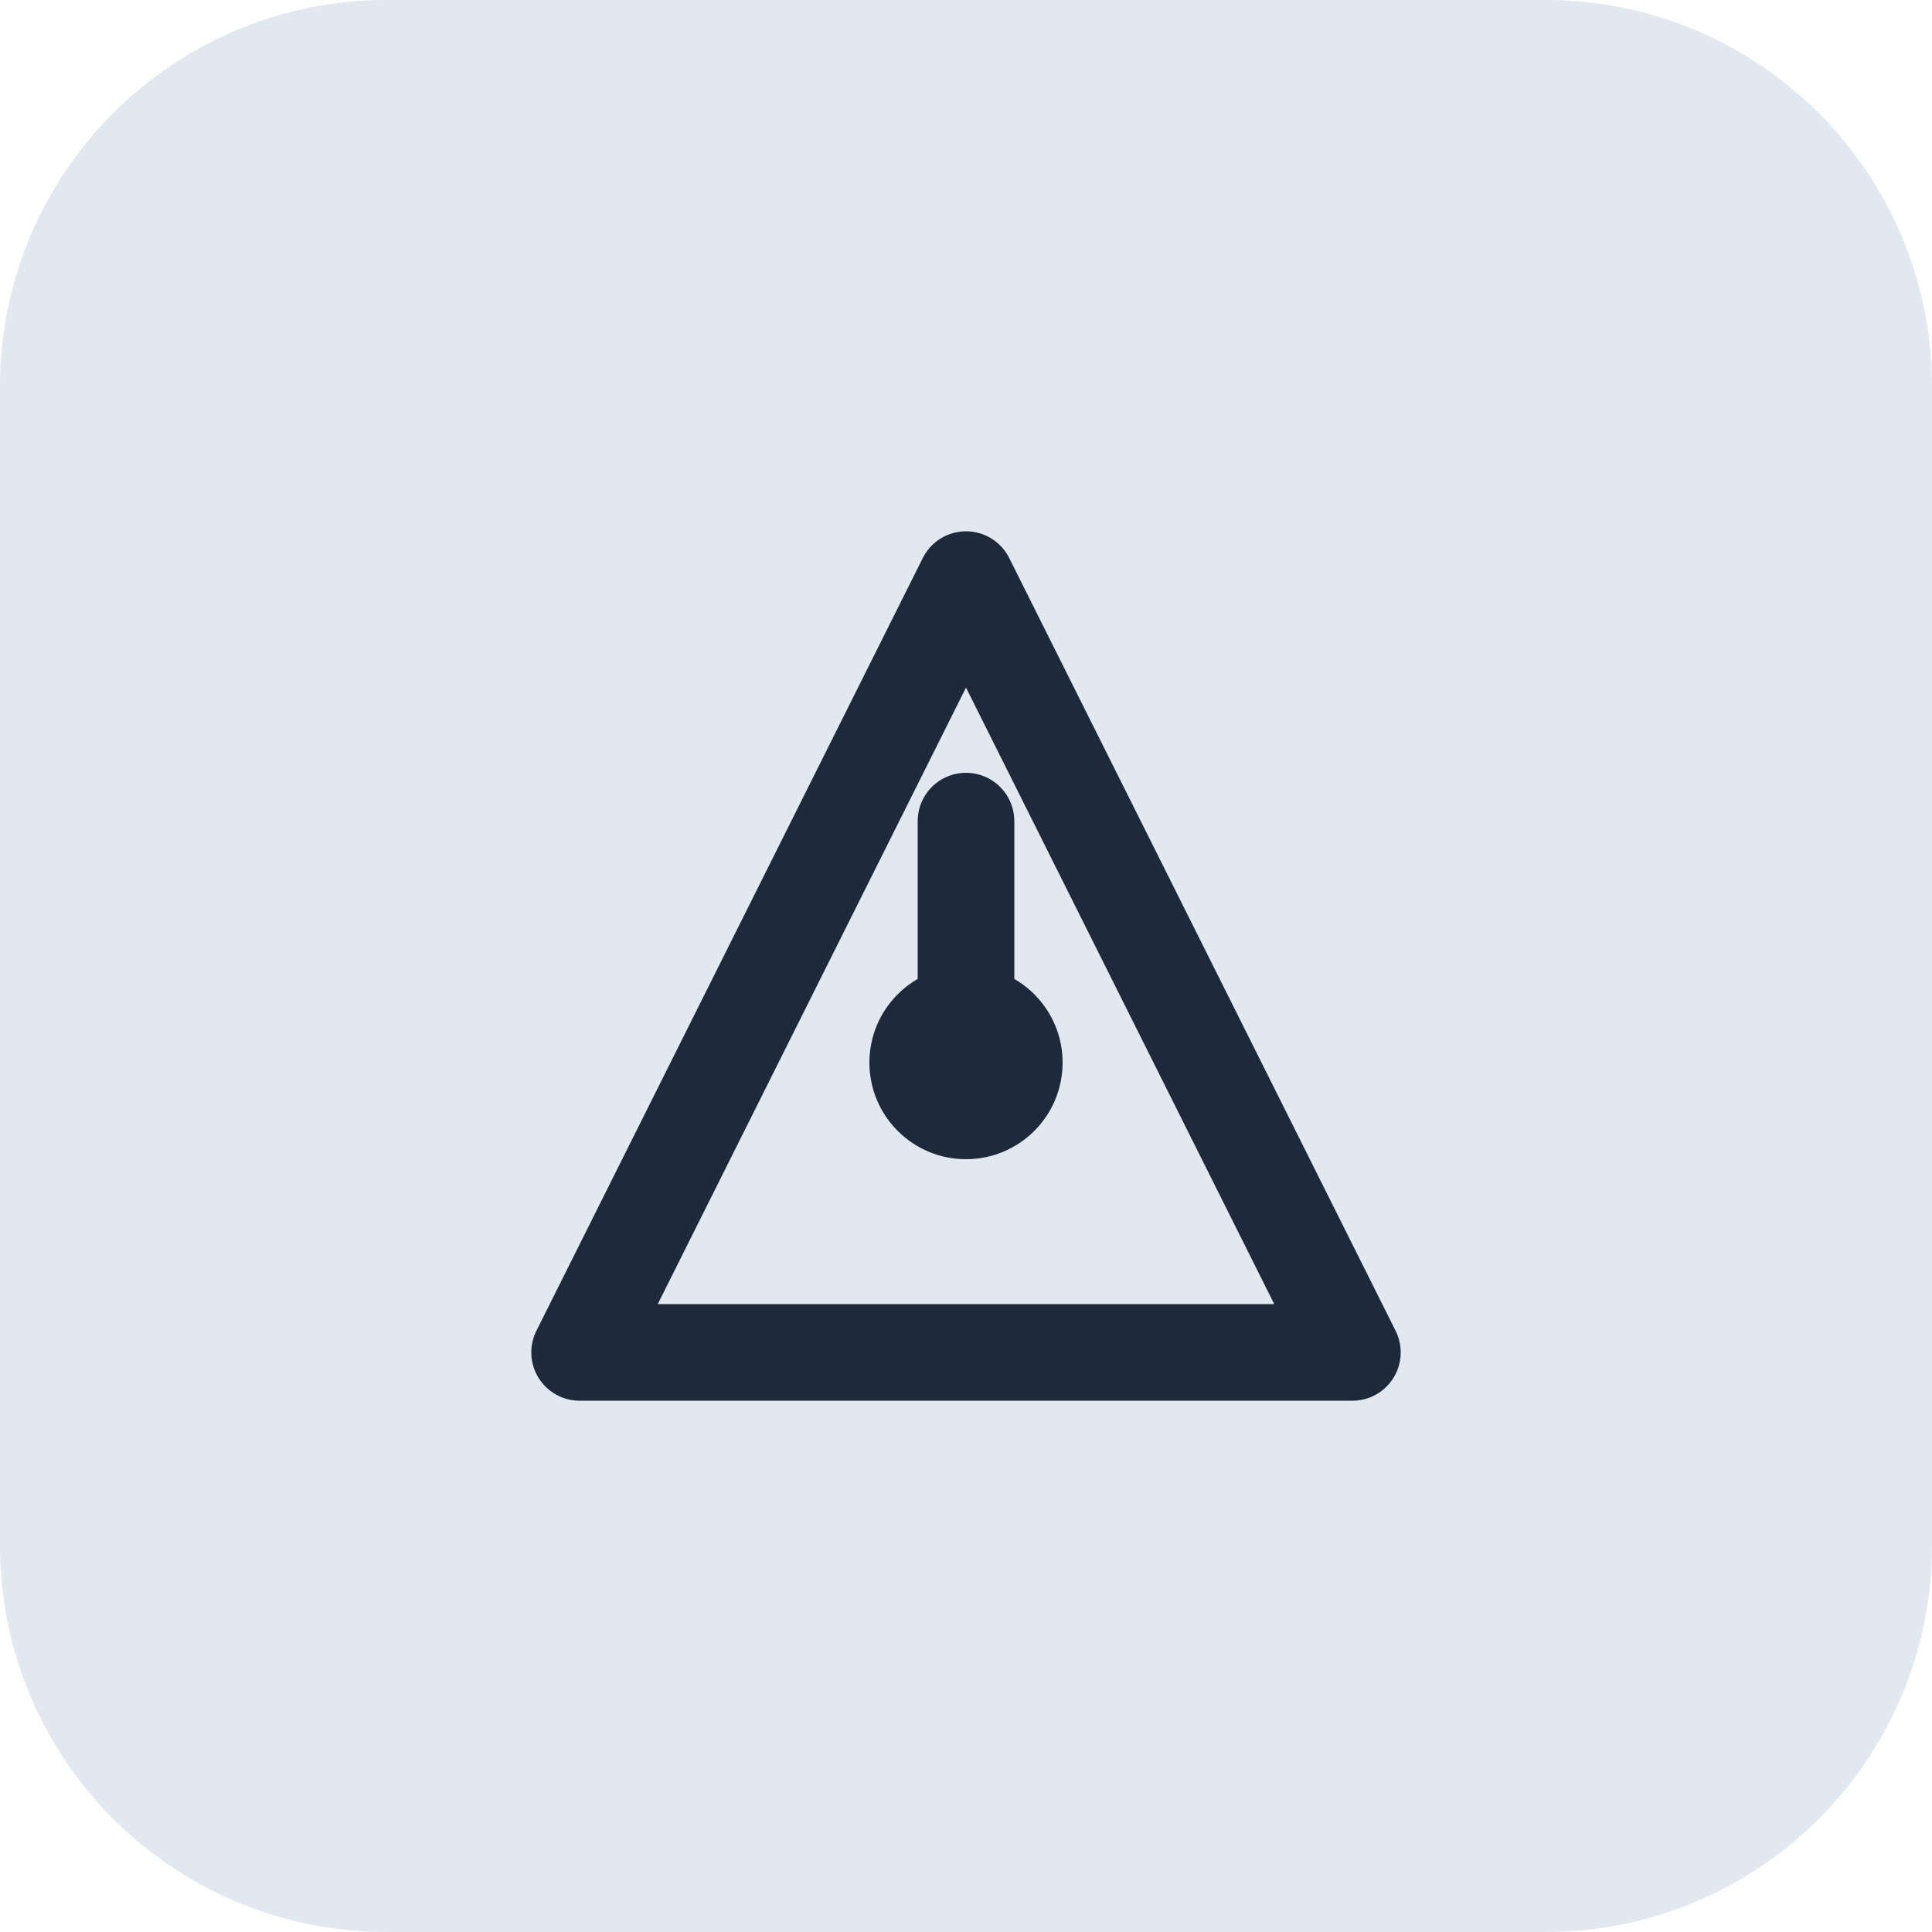
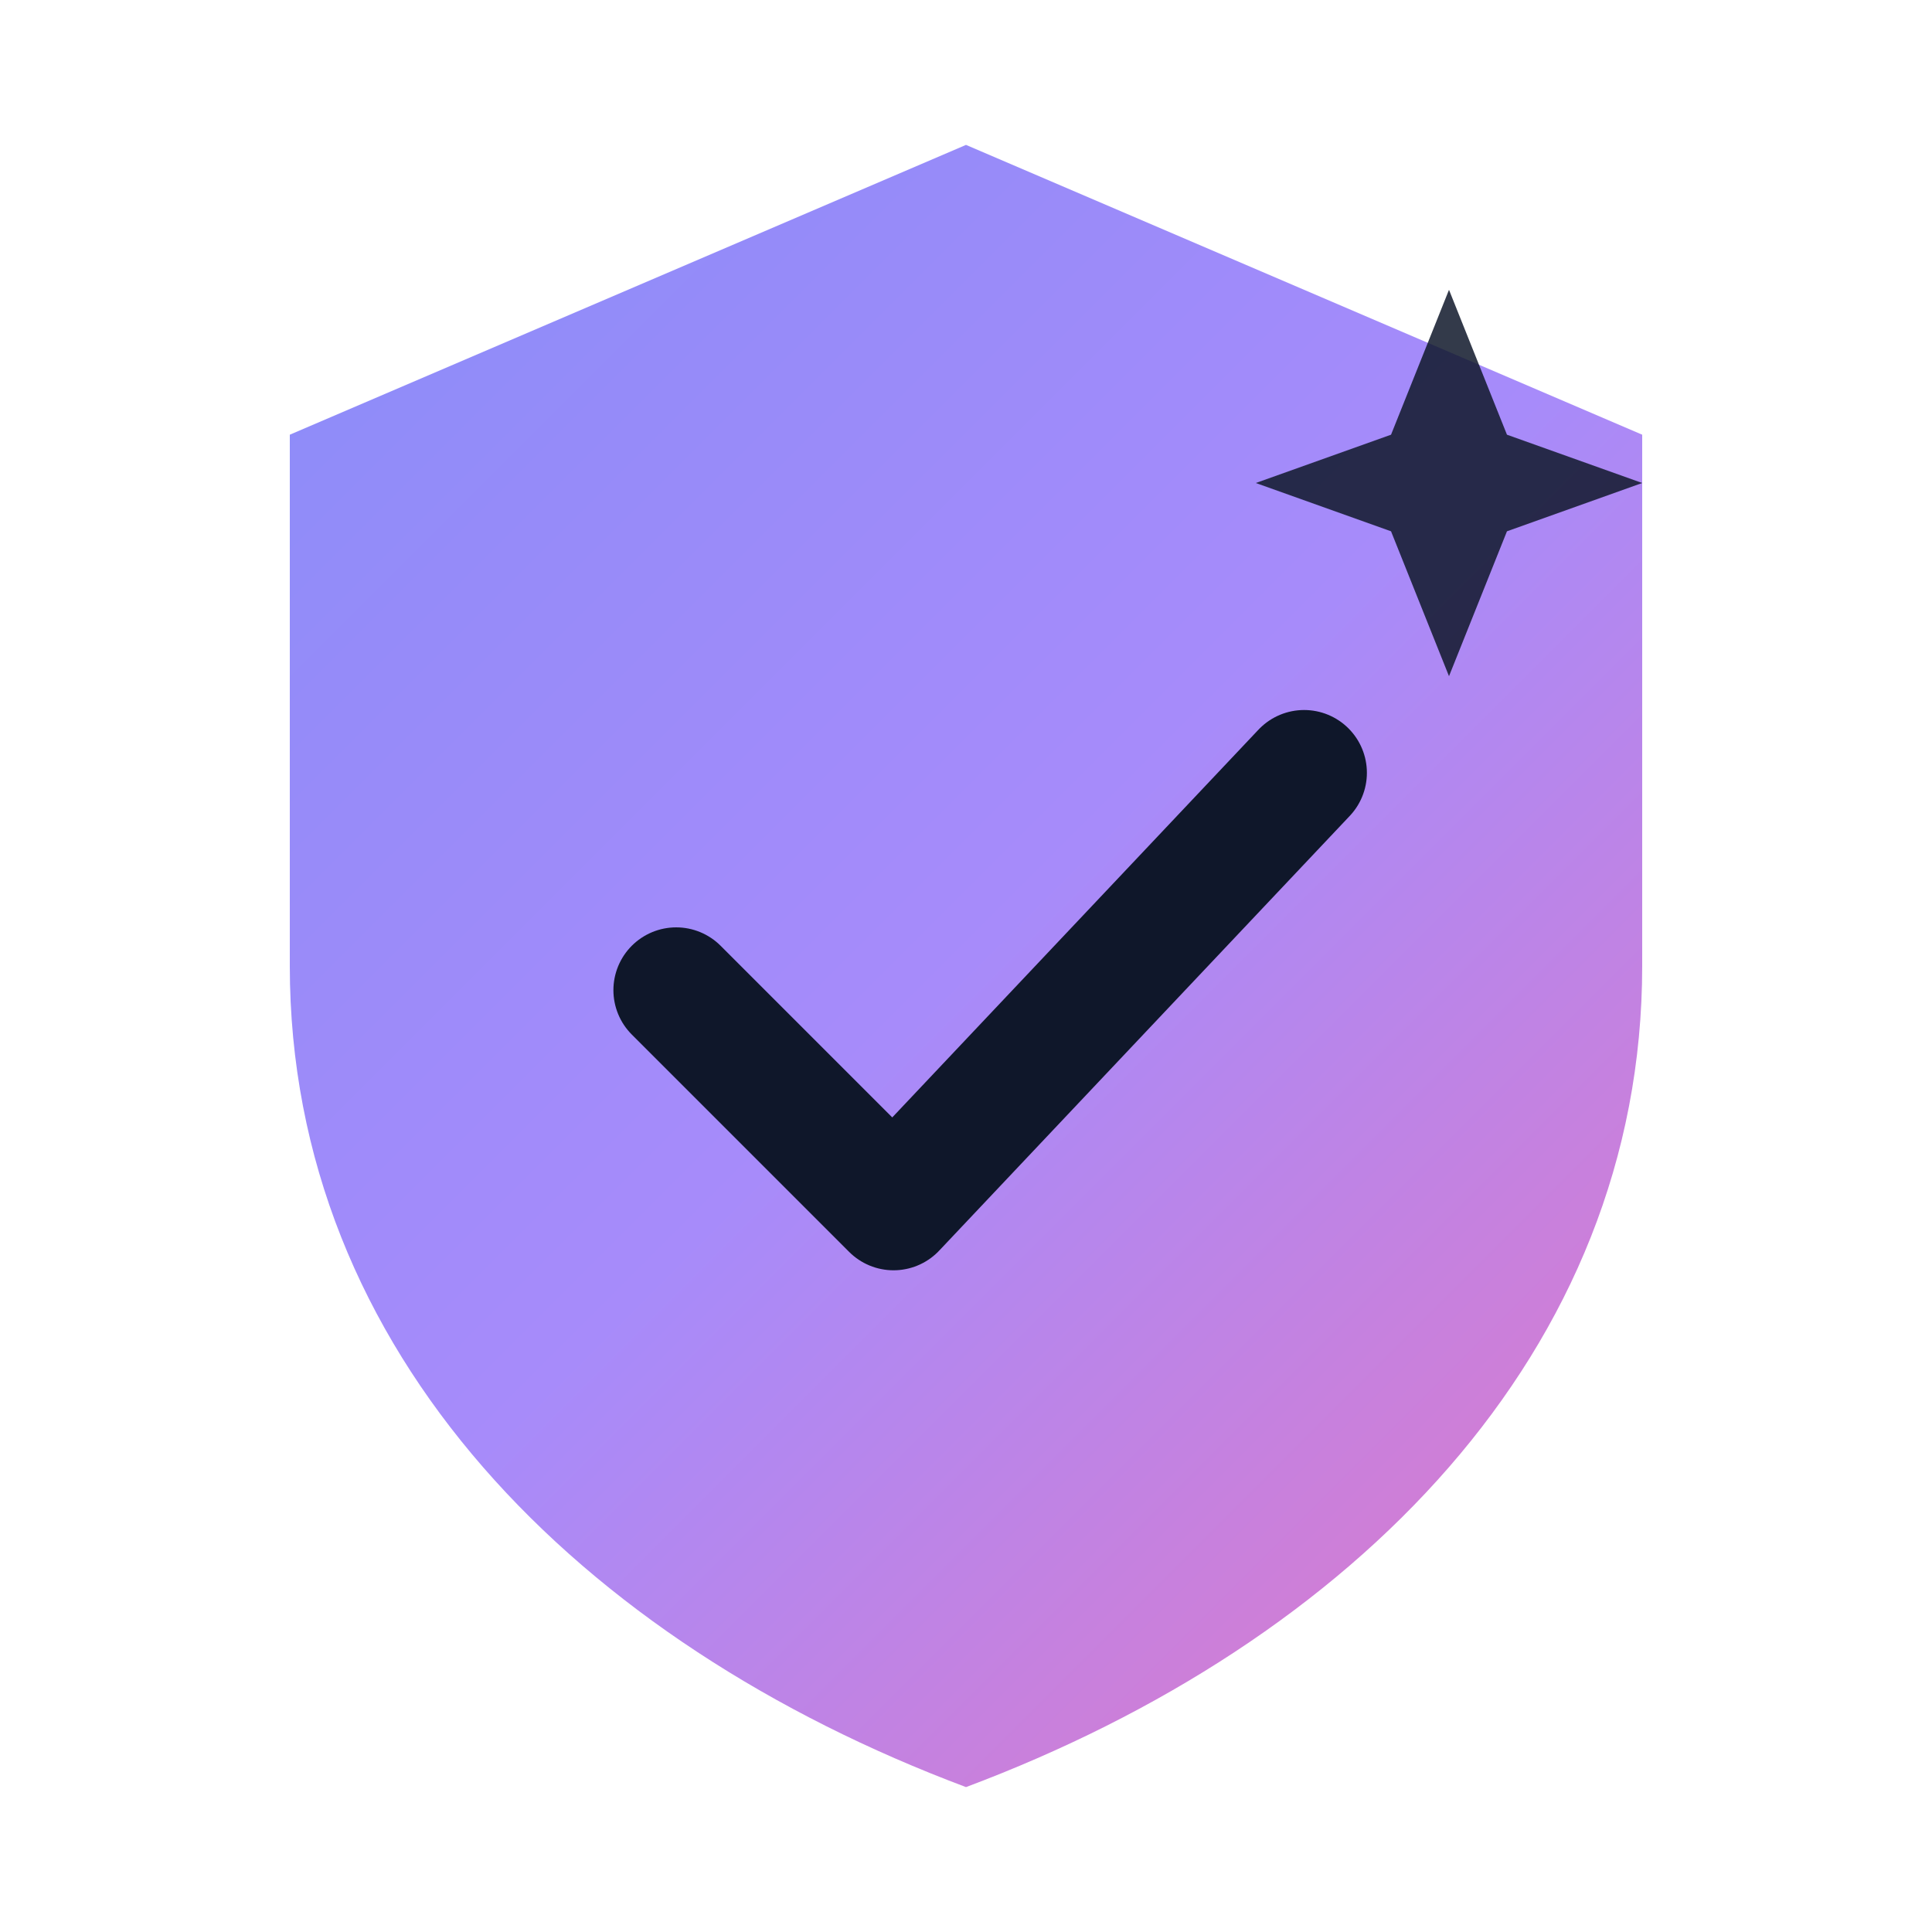
<svg xmlns="http://www.w3.org/2000/svg" width="40" height="40" viewBox="0 0 40 40" fill="none">
-   <rect width="40" height="40" rx="8" fill="#e2e8f0" />
-   <path d="M12 28L20 12L28 28H12Z" stroke="#1e293b" stroke-width="2" stroke-linejoin="round" />
-   <circle cx="20" cy="22" r="2" fill="#1e293b" />
-   <line x1="20" y1="17" x2="20" y2="21" stroke="#1e293b" stroke-width="2" stroke-linecap="round" />
+   <defs>
+     <linearGradient id="ax-grad-dark" x1="0" y1="0" x2="40" y2="40" gradientUnits="userSpaceOnUse">
+       <stop offset="0" stop-color="#818cf8" />
+       <stop offset="0.5" stop-color="#a78bfa" />
+       <stop offset="1" stop-color="#f472b6" />
+     </linearGradient>
+   </defs>
+   <path d="M20 3 L34 9 V20 C34 28 28 34 20 37 C12 34 6 28 6 20 V9 Z" fill="url(#ax-grad-dark)" />
+   <path d="M14 20.5 L18.5 25 L27 16" stroke="#0f172a" stroke-width="2.6" stroke-linecap="round" stroke-linejoin="round" />
+   <path d="M30 6 L31.2 9 L34 10 L31.2 11 L30 14 L28.8 11 L26 10 L28.8 9 Z" fill="#0f172a" opacity="0.85" />
</svg>
